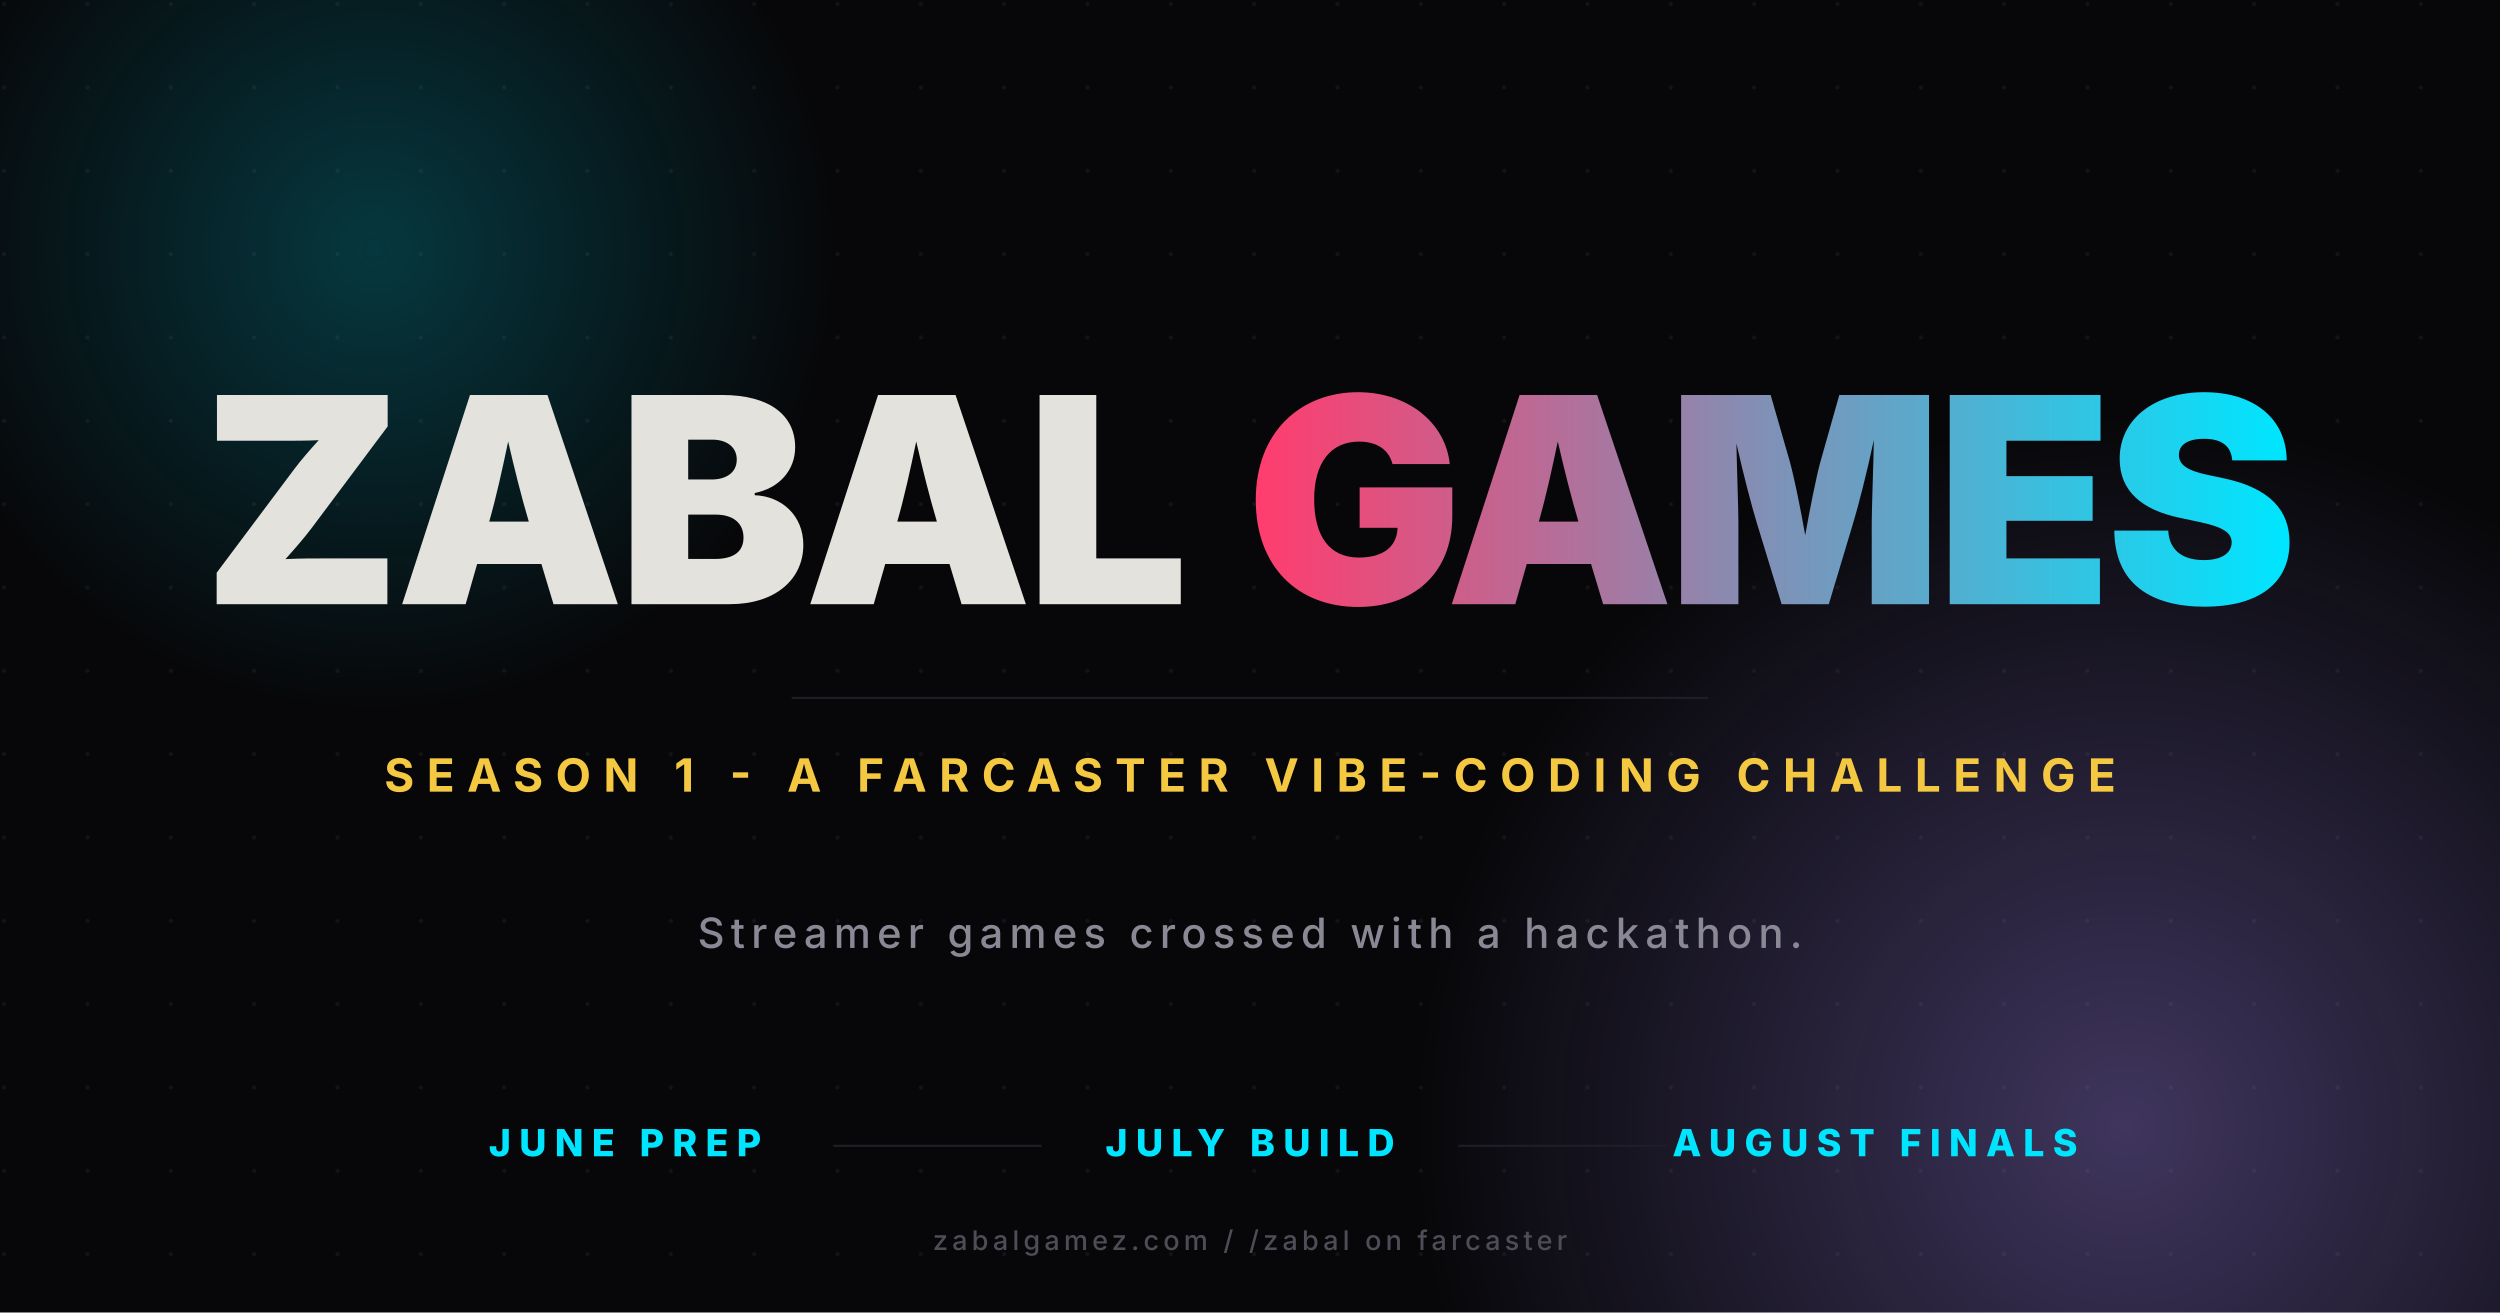
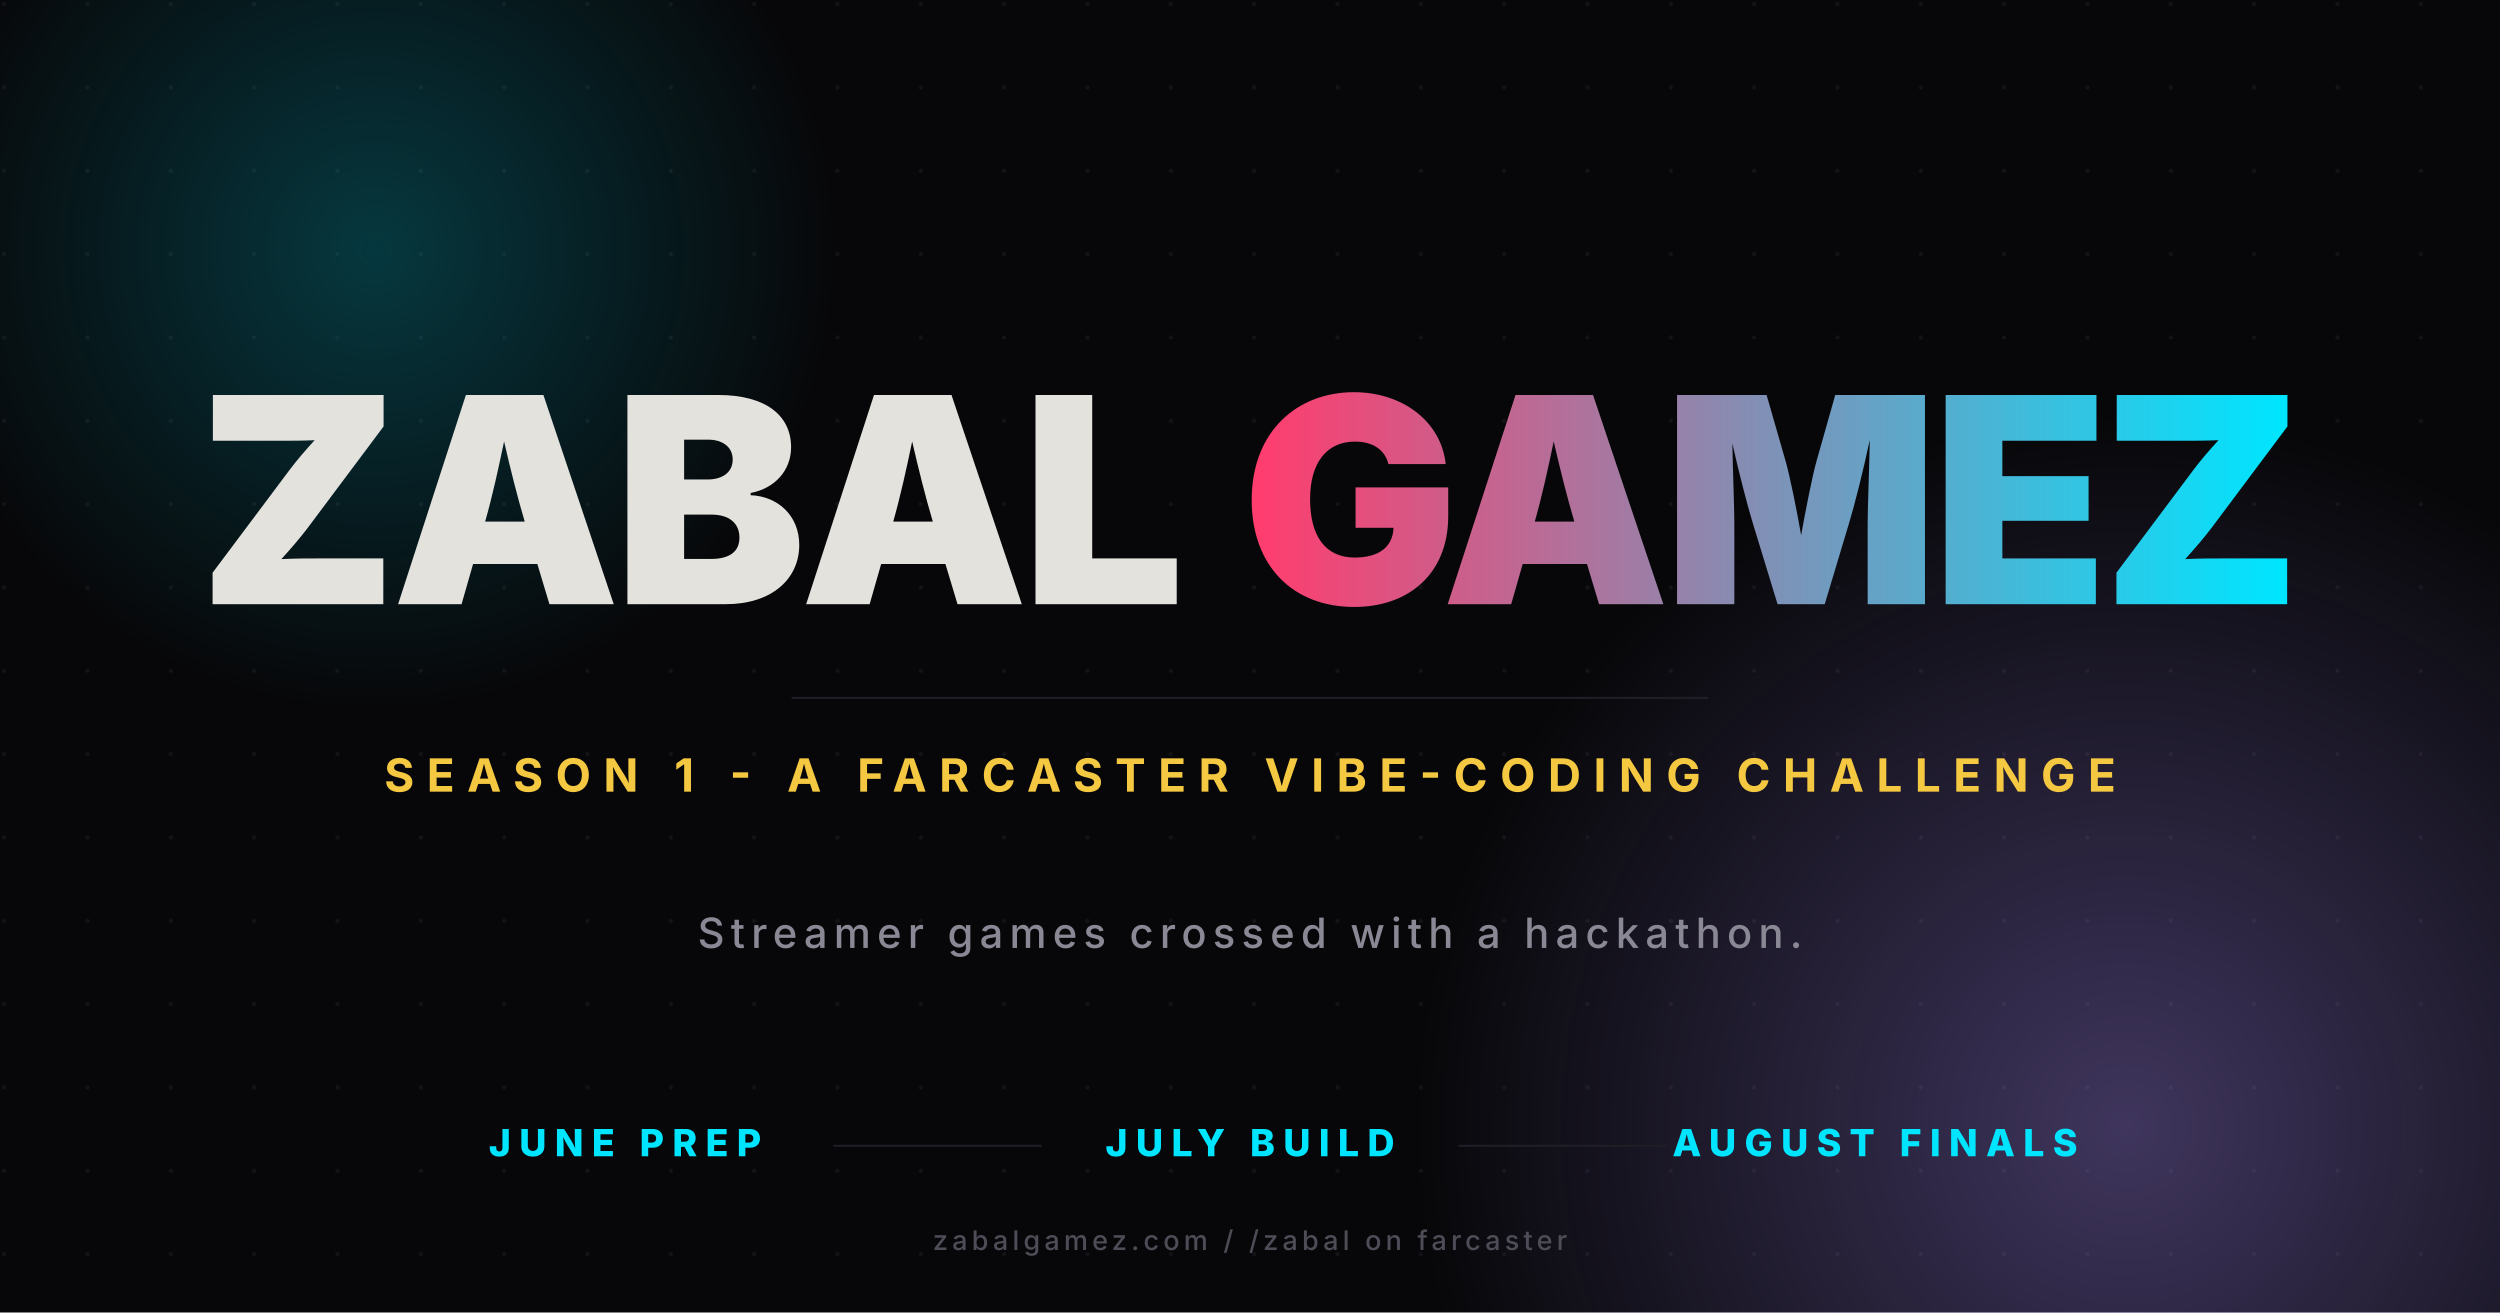
<svg xmlns="http://www.w3.org/2000/svg" viewBox="0 0 1200 630" width="1200" height="630">
  <defs>
    <linearGradient id="gamesGrad" x1="0%" y1="0%" x2="100%" y2="0%">
      <stop offset="0%" stop-color="#ff6b35" />
      <stop offset="50%" stop-color="#ff3d6e" />
      <stop offset="100%" stop-color="#00e5ff" />
    </linearGradient>
    <radialGradient id="orbGrad" cx="50%" cy="50%" r="50%">
      <stop offset="0%" stop-color="#a78bfa" stop-opacity="0.35" />
      <stop offset="100%" stop-color="#a78bfa" stop-opacity="0" />
    </radialGradient>
    <radialGradient id="orbGrad2" cx="50%" cy="50%" r="50%">
      <stop offset="0%" stop-color="#00e5ff" stop-opacity="0.22" />
      <stop offset="100%" stop-color="#00e5ff" stop-opacity="0" />
    </radialGradient>
    <pattern id="dots" x="0" y="0" width="40" height="40" patternUnits="userSpaceOnUse">
      <circle cx="2" cy="2" r="1" fill="#1f1e26" />
    </pattern>
  </defs>
  <rect width="1200" height="630" fill="#070709" />
  <rect width="1200" height="630" fill="url(#dots)" opacity="0.5" />
  <circle cx="1020" cy="540" r="340" fill="url(#orbGrad)" />
  <circle cx="180" cy="120" r="220" fill="url(#orbGrad2)" />
  <text x="600" y="290" text-anchor="middle" font-family="system-ui, -apple-system, 'Segoe UI', sans-serif" font-weight="900" font-size="138" letter-spacing="-3">
    <tspan fill="#e4e2dd">ZABAL </tspan>
-     <tspan fill="url(#gamesGrad)">GAMES</tspan>
+     <tspan fill="url(#gamesGrad)">GAMEZ</tspan>
  </text>
  <line x1="380" y1="335" x2="820" y2="335" stroke="#1f1e26" stroke-width="1" />
  <text x="600" y="380" text-anchor="middle" font-family="system-ui, -apple-system, 'Segoe UI', sans-serif" font-weight="700" font-size="22" fill="#f5c842" letter-spacing="6">
    SEASON 1 - A FARCASTER VIBE-CODING CHALLENGE
  </text>
  <text x="600" y="455" text-anchor="middle" font-family="system-ui, -apple-system, 'Segoe UI', sans-serif" font-weight="500" font-size="20" fill="#8a8895" letter-spacing="3">
    Streamer games crossed with a hackathon.
  </text>
  <g font-family="system-ui, -apple-system, 'Segoe UI', sans-serif" font-weight="800" font-size="18" letter-spacing="4">
    <text x="300" y="555" text-anchor="middle" fill="#00e5ff">JUNE PREP</text>
    <text x="600" y="555" text-anchor="middle" fill="#00e5ff">JULY BUILD</text>
    <text x="900" y="555" text-anchor="middle" fill="#00e5ff">AUGUST FINALS</text>
    <line x1="400" y1="550" x2="500" y2="550" stroke="#1f1e26" stroke-width="1" />
    <line x1="700" y1="550" x2="800" y2="550" stroke="#1f1e26" stroke-width="1" />
  </g>
  <text x="600" y="600" text-anchor="middle" font-family="system-ui, -apple-system, monospace" font-weight="500" font-size="13" fill="#4e4c57" letter-spacing="2">
    zabalgamez.com  /  /zabal on farcaster
  </text>
</svg>
